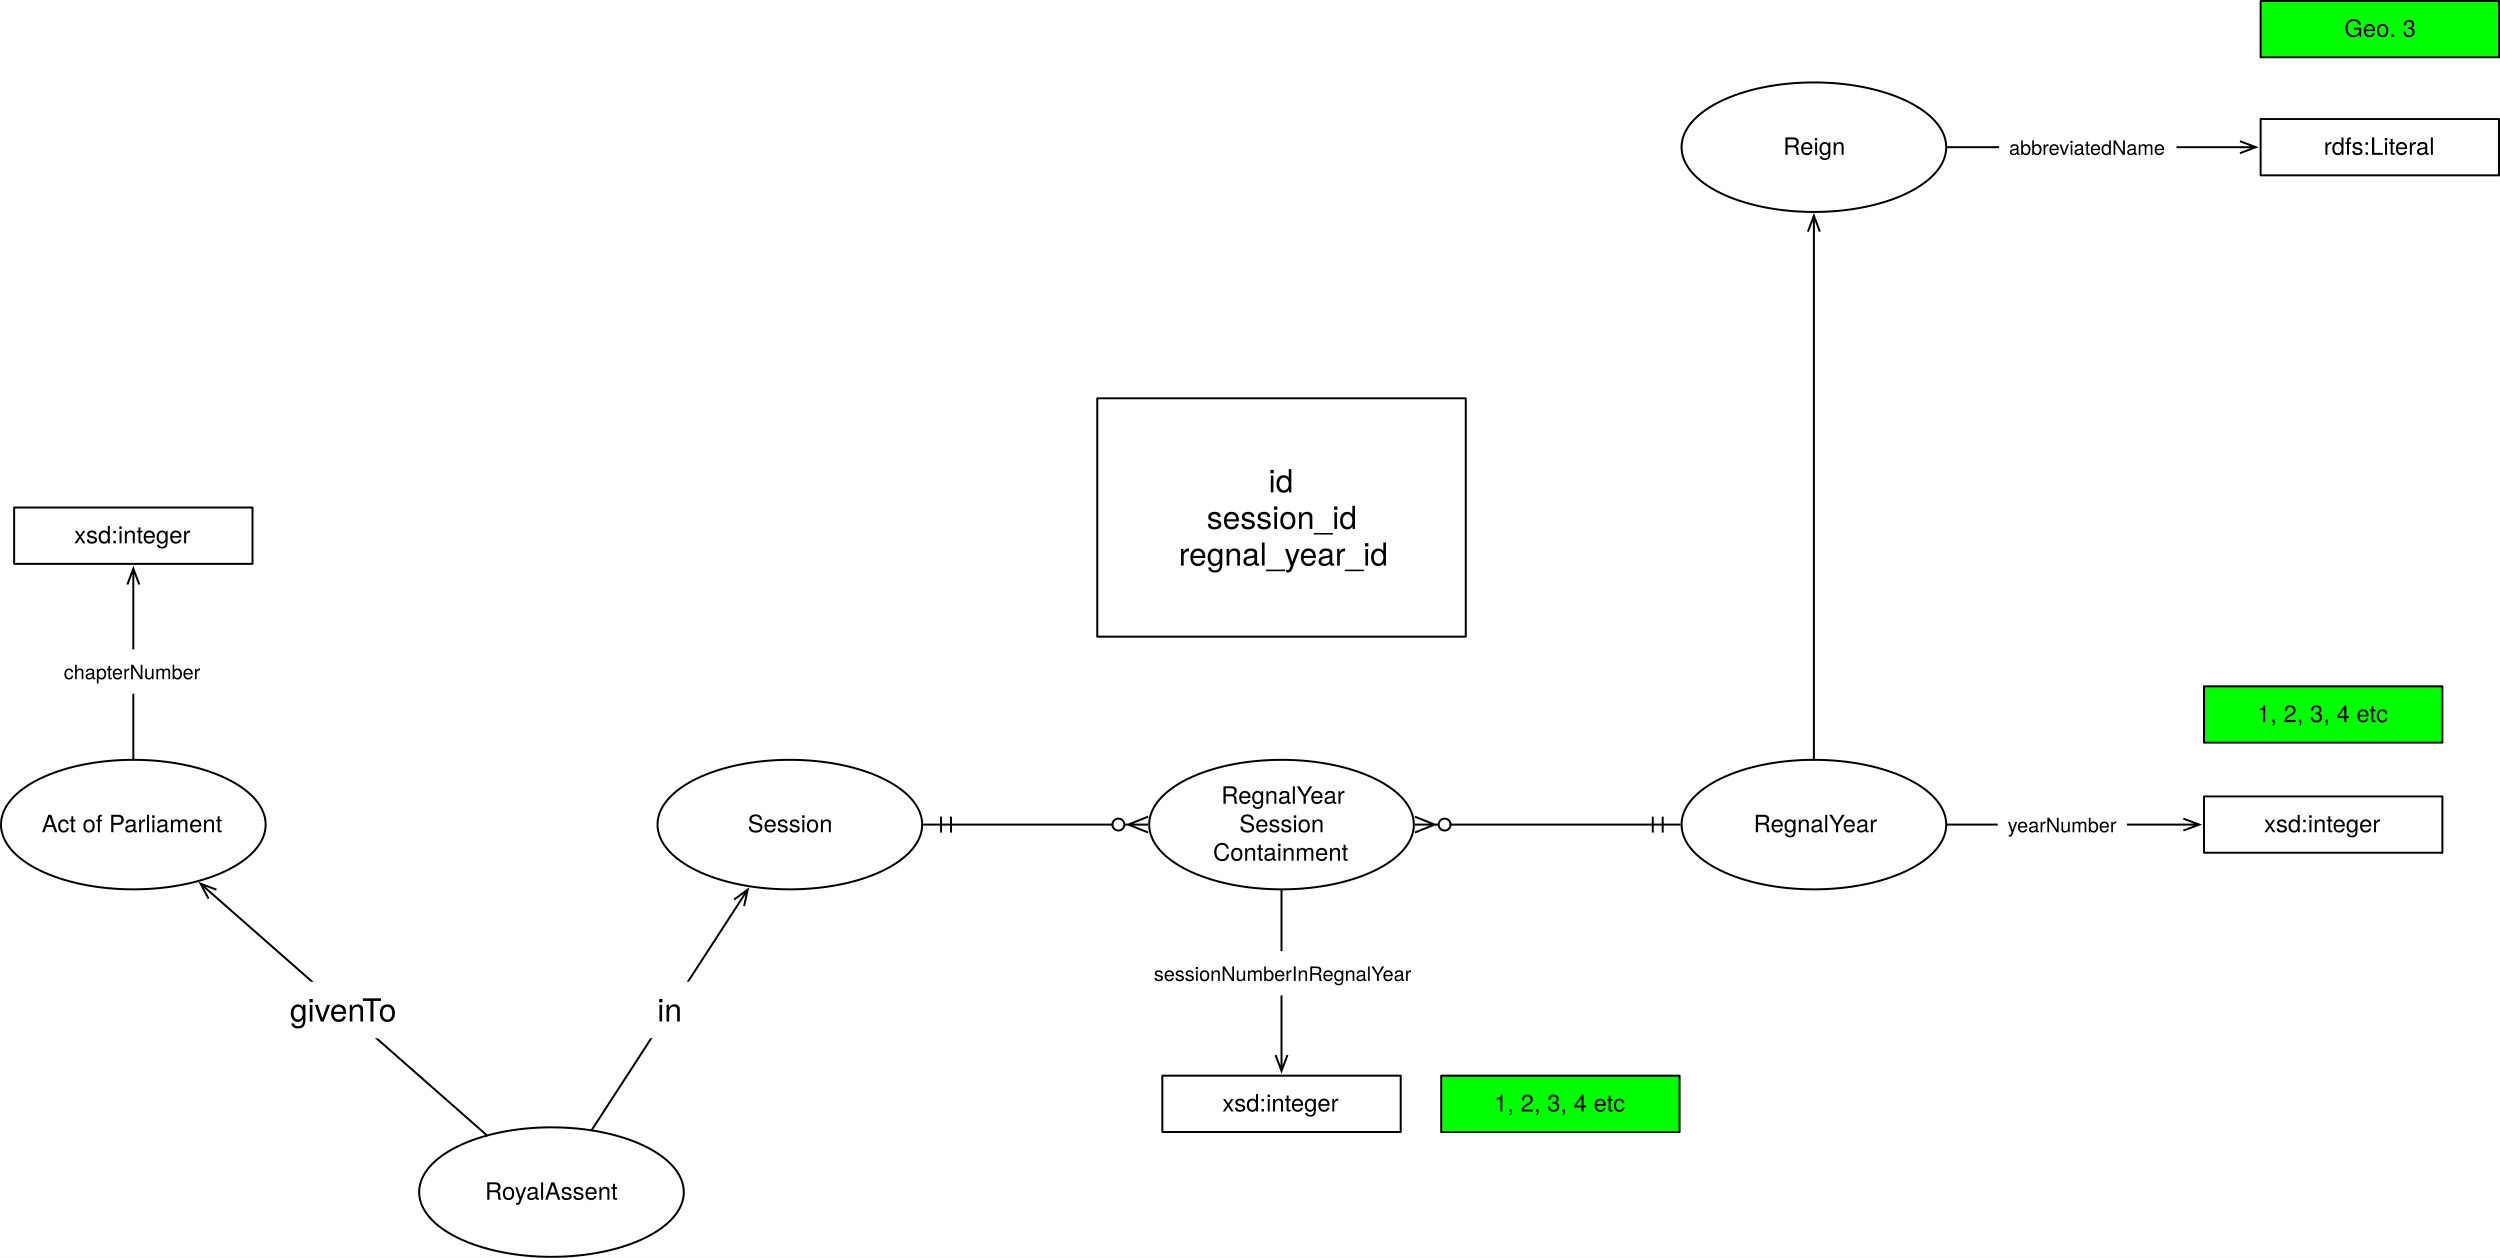
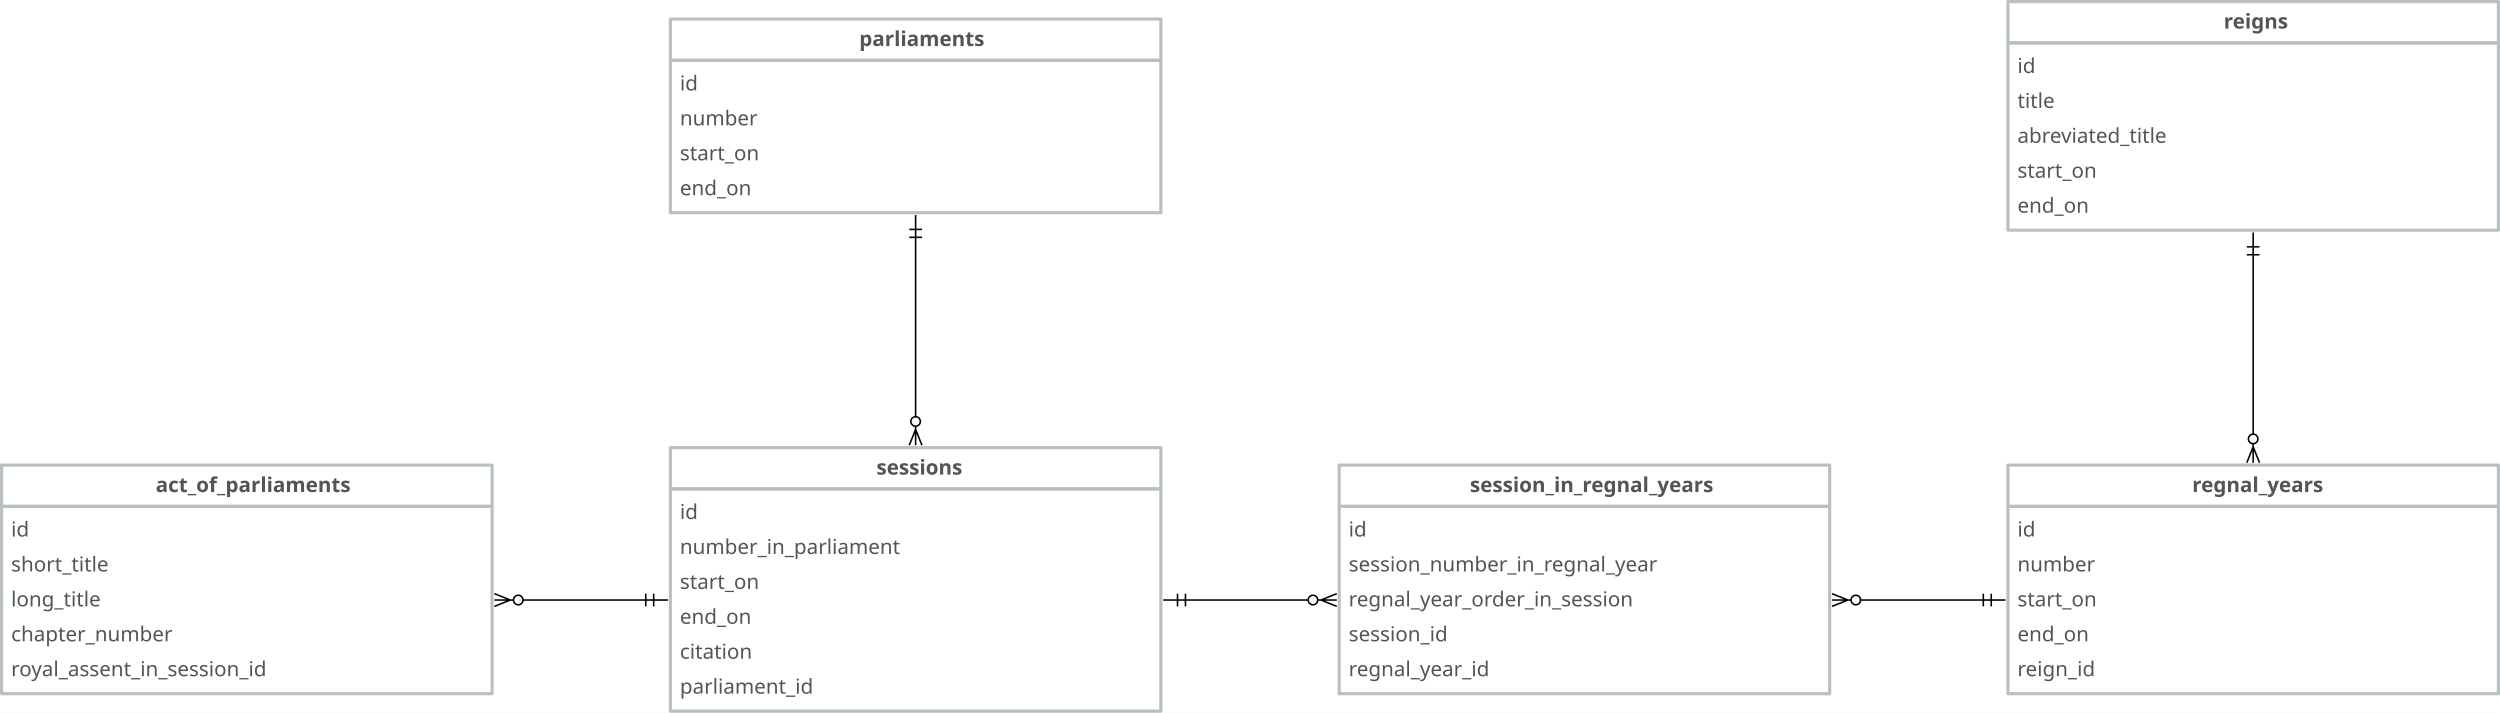
- <svg xmlns="http://www.w3.org/2000/svg" version="1.1" viewBox="-.5 129.5 1258.5 633.197" width="1258.5" height="633.197">
+ <svg xmlns="http://www.w3.org/2000/svg" version="1.1" viewBox="-17.431 -195.5 1574.931 449" width="1574.931" height="449">
  <defs>
-     <marker orient="auto" overflow="visible" markerUnits="strokeWidth" id="StickArrow_Marker" stroke-linejoin="miter" stroke-miterlimit="10" viewBox="-1 -4 10 8" markerWidth="10" markerHeight="8" color="black">
-       <g>
-         <path d="M 8 0 L 0 0 M 0 -3 L 8 0 L 0 3" fill="none" stroke="currentColor" stroke-width="1" />
-       </g>
-     </marker>
    <marker orient="auto" overflow="visible" markerUnits="strokeWidth" id="DoubleBar_Marker" stroke-linejoin="miter" stroke-miterlimit="10" viewBox="-1 -5 16 10" markerWidth="16" markerHeight="10" color="black">
      <g>
        <path d="M 14 0 L 0 0 M 5 4 L 5 -4 M 0 4 L 0 -4" fill="none" stroke="currentColor" stroke-width="1" />
      </g>
    </marker>
    <marker orient="auto" overflow="visible" markerUnits="strokeWidth" id="CrowBall_Marker" stroke-linejoin="miter" stroke-miterlimit="10" viewBox="-19 -5 20 10" markerWidth="20" markerHeight="10" color="black">
      <g>
        <path d="M -18 0 L -6 0 M -18 -4 L -8 0 L -18 4 M -.879 -2.121 C .293 -.95 .293 .95 -.879 2.121 C -2.05 3.293 -3.95 3.293 -5.121 2.121 C -6.293 .95 -6.293 -.95 -5.121 -2.121 C -3.95 -3.293 -2.05 -3.293 -.879 -2.121" fill="none" stroke="currentColor" stroke-width="1" />
      </g>
    </marker>
  </defs>
  <g id="Canvas_1" fill="none" fill-opacity="1" stroke-opacity="1" stroke="none" stroke-dasharray="none">
-     <rect fill="white" x="-.5" y="129.5" width="1258.5" height="633.197" />
+     <rect fill="white" x="-17.431" y="-195.5" width="1574.931" height="449" />
    <g id="Canvas_1_Layer_1">
-       <g id="Graphic_2">
-         <ellipse cx="66.614" cy="544.598" rx="66.614" ry="32.598" fill="white" />
-         <ellipse cx="66.614" cy="544.598" rx="66.614" ry="32.598" stroke="black" stroke-linecap="round" stroke-linejoin="round" stroke-width="1" />
-         <text transform="translate(18.32284 537.4304)" fill="black">
-           <tspan font-family="Helvetica Neue" font-size="12" fill="black" x="2.175" y="11">Act of Parliament</tspan>
-         </text>
+       <g id="Group_35">
+         <g id="Graphic_37">
+           <rect x="-16.431" y="123.5" width="309" height="118" stroke="#b9c0c1" stroke-linecap="round" stroke-linejoin="round" stroke-width="2" />
+           <text transform="translate(-10.43124 129.5)" fill="#515556">
+             <tspan font-family="Avenir" font-size="13" fill="#515556" x="0" y="13">id</tspan>
+             <tspan font-family="Avenir" font-size="13" fill="#515556" x="0" y="35">short_title</tspan>
+             <tspan font-family="Avenir" font-size="13" fill="#515556" x="0" y="57">long_title</tspan>
+             <tspan font-family="Avenir" font-size="13" fill="#515556" x="0" y="79">chapter_number</tspan>
+             <tspan font-family="Avenir" font-size="13" fill="#515556" x="0" y="101">royal_assent_in_session_id</tspan>
+           </text>
+         </g>
+         <g id="Graphic_36">
+           <rect x="-16.431" y="97.5" width="309" height="26" stroke="#b9c0c1" stroke-linecap="round" stroke-linejoin="round" stroke-width="2" />
+           <text transform="translate(-10.43124 101.5)" fill="#515556">
+             <tspan font-family="Avenir" font-weight="bold" font-size="13" fill="#515556" x="91.073" y="13">act_of_parliaments</tspan>
+           </text>
+         </g>
      </g>
-       <g id="Graphic_3">
-         <ellipse cx="912.614" cy="203.598" rx="66.614" ry="32.598" fill="white" />
-         <ellipse cx="912.614" cy="203.598" rx="66.614" ry="32.598" stroke="black" stroke-linecap="round" stroke-linejoin="round" stroke-width="1" />
-         <text transform="translate(864.3228 196.4304)" fill="black">
-           <tspan font-family="Helvetica Neue" font-size="12" fill="black" x="32.847" y="11">Reign</tspan>
-         </text>
+       <g id="Group_38">
+         <g id="Graphic_40">
+           <rect x="404.879" y="112.5" width="309" height="140" stroke="#b9c0c1" stroke-linecap="round" stroke-linejoin="round" stroke-width="2" />
+           <text transform="translate(410.8792 118.5)" fill="#515556">
+             <tspan font-family="Avenir" font-size="13" fill="#515556" x="0" y="13">id</tspan>
+             <tspan font-family="Avenir" font-size="13" fill="#515556" x="0" y="35">number_in_parliament</tspan>
+             <tspan font-family="Avenir" font-size="13" fill="#515556" x="0" y="57">start_on</tspan>
+             <tspan font-family="Avenir" font-size="13" fill="#515556" x="0" y="79">end_on</tspan>
+             <tspan font-family="Avenir" font-size="13" fill="#515556" x="0" y="101">citation</tspan>
+             <tspan font-family="Avenir" font-size="13" fill="#515556" x="0" y="123">parliament_id</tspan>
+           </text>
+         </g>
+         <g id="Graphic_39">
+           <rect x="404.879" y="86.5" width="309" height="26" stroke="#b9c0c1" stroke-linecap="round" stroke-linejoin="round" stroke-width="2" />
+           <text transform="translate(410.8792 90.5)" fill="#515556">
+             <tspan font-family="Avenir" font-weight="bold" font-size="13" fill="#515556" x="123.839" y="13">sessions</tspan>
+           </text>
+         </g>
      </g>
-       <g id="Graphic_4">
-         <ellipse cx="912.614" cy="544.598" rx="66.614" ry="32.598" fill="white" />
-         <ellipse cx="912.614" cy="544.598" rx="66.614" ry="32.598" stroke="black" stroke-linecap="round" stroke-linejoin="round" stroke-width="1" />
-         <text transform="translate(864.3228 537.4304)" fill="black">
-           <tspan font-family="Helvetica Neue" font-size="12" fill="black" x="17.961" y="11">RegnalYear</tspan>
-         </text>
+       <g id="Line_41">
+         <line x1="312.069" y1="182.5" x2="389.379" y2="182.5" marker-end="url(#DoubleBar_Marker)" marker-start="url(#CrowBall_Marker)" stroke="black" stroke-linecap="round" stroke-linejoin="round" stroke-width="1" />
      </g>
-       <g id="Line_5">
-         <line x1="297.272" y1="698.521" x2="371.569" y2="583.981" marker-end="url(#StickArrow_Marker)" stroke="black" stroke-linecap="round" stroke-linejoin="round" stroke-width="1" />
+       <g id="Group_42">
+         <g id="Graphic_44">
+           <rect x="404.879" y="-157.5" width="309" height="96" stroke="#b9c0c1" stroke-linecap="round" stroke-linejoin="round" stroke-width="2" />
+           <text transform="translate(410.8792 -151.5)" fill="#515556">
+             <tspan font-family="Avenir" font-size="13" fill="#515556" x="0" y="13">id</tspan>
+             <tspan font-family="Avenir" font-size="13" fill="#515556" x="0" y="35">number</tspan>
+             <tspan font-family="Avenir" font-size="13" fill="#515556" x="0" y="57">start_on</tspan>
+             <tspan font-family="Avenir" font-size="13" fill="#515556" x="0" y="79">end_on</tspan>
+           </text>
+         </g>
+         <g id="Graphic_43">
+           <rect x="404.879" y="-183.5" width="309" height="26" stroke="#b9c0c1" stroke-linecap="round" stroke-linejoin="round" stroke-width="2" />
+           <text transform="translate(410.8792 -179.5)" fill="#515556">
+             <tspan font-family="Avenir" font-weight="bold" font-size="13" fill="#515556" x="112.978" y="13">parliaments</tspan>
+           </text>
+         </g>
      </g>
-       <g id="Graphic_6">
-         <ellipse cx="397.114" cy="544.598" rx="66.614" ry="32.598" fill="white" />
-         <ellipse cx="397.114" cy="544.598" rx="66.614" ry="32.598" stroke="black" stroke-linecap="round" stroke-linejoin="round" stroke-width="1" />
-         <text transform="translate(348.8228 537.4304)" fill="black">
-           <tspan font-family="Helvetica Neue" font-size="12" fill="black" x="27.069" y="11">Session</tspan>
-         </text>
+       <g id="Line_45">
+         <line x1="559.379" y1="67" x2="559.379" y2="-46" marker-end="url(#DoubleBar_Marker)" marker-start="url(#CrowBall_Marker)" stroke="black" stroke-linecap="round" stroke-linejoin="round" stroke-width="1" />
      </g>
-       <g id="Graphic_8">
-         <rect x="325.361" y="623.691" width="22.448" height="28.448" fill="white" />
-         <text transform="translate(330.3607 628.6907)" fill="black">
-           <tspan font-family="Helvetica Neue" font-size="16" fill="black" x="15987212e-20" y="15">in</tspan>
-         </text>
+       <g id="Group_46">
+         <g id="Graphic_48">
+           <rect x="1247.5" y="-168.5" width="309" height="118" stroke="#b9c0c1" stroke-linecap="round" stroke-linejoin="round" stroke-width="2" />
+           <text transform="translate(1253.5 -162.5)" fill="#515556">
+             <tspan font-family="Avenir" font-size="13" fill="#515556" x="0" y="13">id</tspan>
+             <tspan font-family="Avenir" font-size="13" fill="#515556" x="0" y="35">title</tspan>
+             <tspan font-family="Avenir" font-size="13" fill="#515556" x="0" y="57">abreviated_title</tspan>
+             <tspan font-family="Avenir" font-size="13" fill="#515556" x="0" y="79">start_on</tspan>
+             <tspan font-family="Avenir" font-size="13" fill="#515556" x="0" y="101">end_on</tspan>
+           </text>
+         </g>
+         <g id="Graphic_47">
+           <rect x="1247.5" y="-194.5" width="309" height="26" stroke="#b9c0c1" stroke-linecap="round" stroke-linejoin="round" stroke-width="2" />
+           <text transform="translate(1253.5 -190.5)" fill="#515556">
+             <tspan font-family="Avenir" font-weight="bold" font-size="13" fill="#515556" x="129.956" y="13">reigns</tspan>
+           </text>
+         </g>
      </g>
-       <g id="Line_11">
-         <line x1="912.614" y1="512" x2="912.614" y2="246.097" marker-end="url(#StickArrow_Marker)" stroke="black" stroke-linecap="round" stroke-linejoin="round" stroke-width="1" />
+       <g id="Group_49">
+         <g id="Graphic_51">
+           <rect x="1247.5" y="123.5" width="309" height="118" stroke="#b9c0c1" stroke-linecap="round" stroke-linejoin="round" stroke-width="2" />
+           <text transform="translate(1253.5 129.5)" fill="#515556">
+             <tspan font-family="Avenir" font-size="13" fill="#515556" x="0" y="13">id</tspan>
+             <tspan font-family="Avenir" font-size="13" fill="#515556" x="0" y="35">number</tspan>
+             <tspan font-family="Avenir" font-size="13" fill="#515556" x="0" y="57">start_on</tspan>
+             <tspan font-family="Avenir" font-size="13" fill="#515556" x="0" y="79">end_on</tspan>
+             <tspan font-family="Avenir" font-size="13" fill="#515556" x="0" y="101">reign_id</tspan>
+           </text>
+         </g>
+         <g id="Graphic_50">
+           <rect x="1247.5" y="97.5" width="309" height="26" stroke="#b9c0c1" stroke-linecap="round" stroke-linejoin="round" stroke-width="2" />
+           <text transform="translate(1253.5 101.5)" fill="#515556">
+             <tspan font-family="Avenir" font-weight="bold" font-size="13" fill="#515556" x="110.091" y="13">regnal_years</tspan>
+           </text>
+         </g>
      </g>
-       <g id="Graphic_14">
-         <rect x="1137.5" y="189.425" width="120" height="28.346" fill="white" />
-         <rect x="1137.5" y="189.425" width="120" height="28.346" stroke="black" stroke-linecap="round" stroke-linejoin="round" stroke-width="1" />
-         <text transform="translate(1142.5 196.4304)" fill="black">
-           <tspan font-family="Helvetica Neue" font-size="12" fill="black" x="26.776" y="11">rdfs:Literal</tspan>
-         </text>
+       <g id="Line_52">
+         <line x1="1402" y1="78" x2="1402" y2="-35" marker-end="url(#DoubleBar_Marker)" marker-start="url(#CrowBall_Marker)" stroke="black" stroke-linecap="round" stroke-linejoin="round" stroke-width="1" />
      </g>
-       <g id="Line_13">
-         <line x1="979.728" y1="203.598" x2="1127.1" y2="203.598" marker-end="url(#StickArrow_Marker)" stroke="black" stroke-linecap="round" stroke-linejoin="round" stroke-width="1" />
+       <g id="Group_53">
+         <g id="Graphic_55">
+           <rect x="826.19" y="123.5" width="309" height="118" stroke="#b9c0c1" stroke-linecap="round" stroke-linejoin="round" stroke-width="2" />
+           <text transform="translate(832.1896 129.5)" fill="#515556">
+             <tspan font-family="Avenir" font-size="13" fill="#515556" x="0" y="13">id</tspan>
+             <tspan font-family="Avenir" font-size="13" fill="#515556" x="0" y="35">session_number_in_regnal_year</tspan>
+             <tspan font-family="Avenir" font-size="13" fill="#515556" x="0" y="57">regnal_year_order_in_session</tspan>
+             <tspan font-family="Avenir" font-size="13" fill="#515556" x="0" y="79">session_id</tspan>
+             <tspan font-family="Avenir" font-size="13" fill="#515556" x="0" y="101">regnal_year_id</tspan>
+           </text>
+         </g>
+         <g id="Graphic_54">
+           <rect x="826.19" y="97.5" width="309" height="26" stroke="#b9c0c1" stroke-linecap="round" stroke-linejoin="round" stroke-width="2" />
+           <text transform="translate(832.1896 101.5)" fill="#515556">
+             <tspan font-family="Avenir" font-weight="bold" font-size="13" fill="#515556" x="76.395" y="13">session_in_regnal_years</tspan>
+           </text>
+         </g>
      </g>
-       <g id="Graphic_12">
-         <rect x="1005.86" y="192.458" width="89.28" height="22.28" fill="white" />
-         <text transform="translate(1010.86 197.4584)" fill="black">
-           <tspan font-family="Helvetica Neue" font-size="10" fill="black" x="0" y="10">abbreviatedName</tspan>
-         </text>
+       <g id="Line_56">
+         <line x1="806.69" y1="182.5" x2="729.379" y2="182.5" marker-end="url(#DoubleBar_Marker)" marker-start="url(#CrowBall_Marker)" stroke="black" stroke-linecap="round" stroke-linejoin="round" stroke-width="1" />
      </g>
-       <g id="Graphic_15">
-         <rect x="1137.5" y="130" width="120" height="28.346" fill="lime" />
-         <rect x="1137.5" y="130" width="120" height="28.346" stroke="black" stroke-linecap="round" stroke-linejoin="round" stroke-width="1" />
-         <text transform="translate(1142.5 137.0052)" fill="black">
-           <tspan font-family="Helvetica Neue" font-size="12" fill="black" x="37.108" y="11">Geo. 3</tspan>
-         </text>
-       </g>
-       <g id="Graphic_16">
-         <rect x="1109" y="475" width="120" height="28.346" fill="lime" />
-         <rect x="1109" y="475" width="120" height="28.346" stroke="black" stroke-linecap="round" stroke-linejoin="round" stroke-width="1" />
-         <text transform="translate(1114 482.0052)" fill="black">
-           <tspan font-family="Helvetica Neue" font-size="12" fill="black" x="21.646" y="11">1, 2, 3, 4 etc</tspan>
-         </text>
-       </g>
-       <g id="Line_18">
-         <line x1="729.728" y1="544.598" x2="831.5" y2="544.598" marker-end="url(#DoubleBar_Marker)" marker-start="url(#CrowBall_Marker)" stroke="black" stroke-linecap="round" stroke-linejoin="round" stroke-width="1" />
-       </g>
-       <g id="Graphic_19">
-         <ellipse cx="277.114" cy="729.598" rx="66.614" ry="32.598" fill="white" />
-         <ellipse cx="277.114" cy="729.598" rx="66.614" ry="32.598" stroke="black" stroke-linecap="round" stroke-linejoin="round" stroke-width="1" />
-         <text transform="translate(228.8228 722.4304)" fill="black">
-           <tspan font-family="Helvetica Neue" font-size="12" fill="black" x="14.847" y="11">RoyalAssent</tspan>
-         </text>
-       </g>
-       <g id="Line_21">
-         <line x1="244.699" y1="701.11" x2="106.465" y2="579.622" marker-end="url(#StickArrow_Marker)" stroke="black" stroke-linecap="round" stroke-linejoin="round" stroke-width="1" />
-       </g>
-       <g id="Graphic_20">
-         <rect x="140.424" y="623.725" width="64.816" height="28.448" fill="white" />
-         <text transform="translate(145.4241 628.7251)" fill="black">
-           <tspan font-family="Helvetica Neue" font-size="16" fill="black" x="0" y="15">givenTo</tspan>
-         </text>
-       </g>
-       <g id="Graphic_24">
-         <rect x="1109" y="530.425" width="120" height="28.346" fill="white" />
-         <rect x="1109" y="530.425" width="120" height="28.346" stroke="black" stroke-linecap="round" stroke-linejoin="round" stroke-width="1" />
-         <text transform="translate(1114 537.4304)" fill="black">
-           <tspan font-family="Helvetica Neue" font-size="12" fill="black" x="25.222" y="11">xsd:integer</tspan>
-         </text>
-       </g>
-       <g id="Line_23">
-         <line x1="979.728" y1="544.598" x2="1098.6" y2="544.598" marker-end="url(#StickArrow_Marker)" stroke="black" stroke-linecap="round" stroke-linejoin="round" stroke-width="1" />
-       </g>
-       <g id="Graphic_22">
-         <rect x="1005.17" y="533.458" width="65.01" height="22.28" fill="white" />
-         <text transform="translate(1010.17 538.4584)" fill="black">
-           <tspan font-family="Helvetica Neue" font-size="10" fill="black" x="0" y="10">yearNumber</tspan>
-         </text>
-       </g>
-       <g id="Graphic_25">
-         <ellipse cx="644.614" cy="544.598" rx="66.614" ry="32.598" fill="white" />
-         <ellipse cx="644.614" cy="544.598" rx="66.614" ry="32.598" stroke="black" stroke-linecap="round" stroke-linejoin="round" stroke-width="1" />
-         <text transform="translate(596.3228 523.0944)" fill="black">
-           <tspan font-family="Helvetica Neue" font-size="12" fill="black" x="17.961" y="11">RegnalYear</tspan>
-           <tspan font-family="Helvetica Neue" font-size="12" fill="black" x="27.069" y="25.336">Session</tspan>
-           <tspan font-family="Helvetica Neue" font-size="12" fill="black" x="13.833" y="39.672">Containment</tspan>
-         </text>
-       </g>
-       <g id="Line_26">
-         <line x1="559.5" y1="544.598" x2="478.228" y2="544.598" marker-end="url(#DoubleBar_Marker)" marker-start="url(#CrowBall_Marker)" stroke="black" stroke-linecap="round" stroke-linejoin="round" stroke-width="1" />
-       </g>
-       <g id="Graphic_27">
-         <rect x="551.864" y="330" width="185.5" height="120" fill="white" />
-         <rect x="551.864" y="330" width="185.5" height="120" stroke="black" stroke-linecap="round" stroke-linejoin="round" stroke-width="1" />
-         <text transform="translate(556.8642 362.328)" fill="black">
-           <tspan font-family="Helvetica Neue" font-size="16" fill="black" x="81.23" y="15">id</tspan>
-           <tspan font-family="Helvetica Neue" font-size="16" fill="black" x="50.118" y="33.448">session_id</tspan>
-           <tspan font-family="Helvetica Neue" font-size="16" fill="black" x="36.046" y="51.896">regnal_year_id</tspan>
-         </text>
-       </g>
-       <g id="Graphic_28">
-         <rect x="584.614" y="671" width="120" height="28.346" fill="white" />
-         <rect x="584.614" y="671" width="120" height="28.346" stroke="black" stroke-linecap="round" stroke-linejoin="round" stroke-width="1" />
-         <text transform="translate(589.6142 678.0052)" fill="black">
-           <tspan font-family="Helvetica Neue" font-size="12" fill="black" x="25.222" y="11">xsd:integer</tspan>
-         </text>
-       </g>
-       <g id="Line_30">
-         <line x1="644.614" y1="577.697" x2="644.614" y2="660.6" marker-end="url(#StickArrow_Marker)" stroke="black" stroke-linecap="round" stroke-linejoin="round" stroke-width="1" />
-       </g>
-       <g id="Graphic_29">
-         <rect x="575.349" y="608.318" width="138.53" height="22.28" fill="white" />
-         <text transform="translate(580.3492 613.3178)" fill="black">
-           <tspan font-family="Helvetica Neue" font-size="10" fill="black" x="0" y="10">sessionNumberInRegnalYear</tspan>
-         </text>
-       </g>
-       <g id="Graphic_31">
-         <rect x="725" y="671" width="120" height="28.346" fill="lime" />
-         <rect x="725" y="671" width="120" height="28.346" stroke="black" stroke-linecap="round" stroke-linejoin="round" stroke-width="1" />
-         <text transform="translate(730 678.0052)" fill="black">
-           <tspan font-family="Helvetica Neue" font-size="12" fill="black" x="21.646" y="11">1, 2, 3, 4 etc</tspan>
-         </text>
-       </g>
-       <g id="Graphic_34">
-         <rect x="6.614" y="385" width="120" height="28.346" fill="white" />
-         <rect x="6.614" y="385" width="120" height="28.346" stroke="black" stroke-linecap="round" stroke-linejoin="round" stroke-width="1" />
-         <text transform="translate(11.61417 392.0052)" fill="black">
-           <tspan font-family="Helvetica Neue" font-size="12" fill="black" x="25.222" y="11">xsd:integer</tspan>
-         </text>
-       </g>
-       <g id="Line_33">
-         <line x1="66.614" y1="511.5" x2="66.614" y2="423.746" marker-end="url(#StickArrow_Marker)" stroke="black" stroke-linecap="round" stroke-linejoin="round" stroke-width="1" />
-       </g>
-       <g id="Graphic_32">
-         <rect x="26.604" y="456.416" width="80.02" height="22.28" fill="white" />
-         <text transform="translate(31.60417 461.4164)" fill="black">
-           <tspan font-family="Helvetica Neue" font-size="10" fill="black" x="22026825e-20" y="10">chapterNumber</tspan>
-         </text>
+       <g id="Line_57">
+         <line x1="1154.69" y1="182.5" x2="1232" y2="182.5" marker-end="url(#DoubleBar_Marker)" marker-start="url(#CrowBall_Marker)" stroke="black" stroke-linecap="round" stroke-linejoin="round" stroke-width="1" />
      </g>
    </g>
  </g>
</svg>
